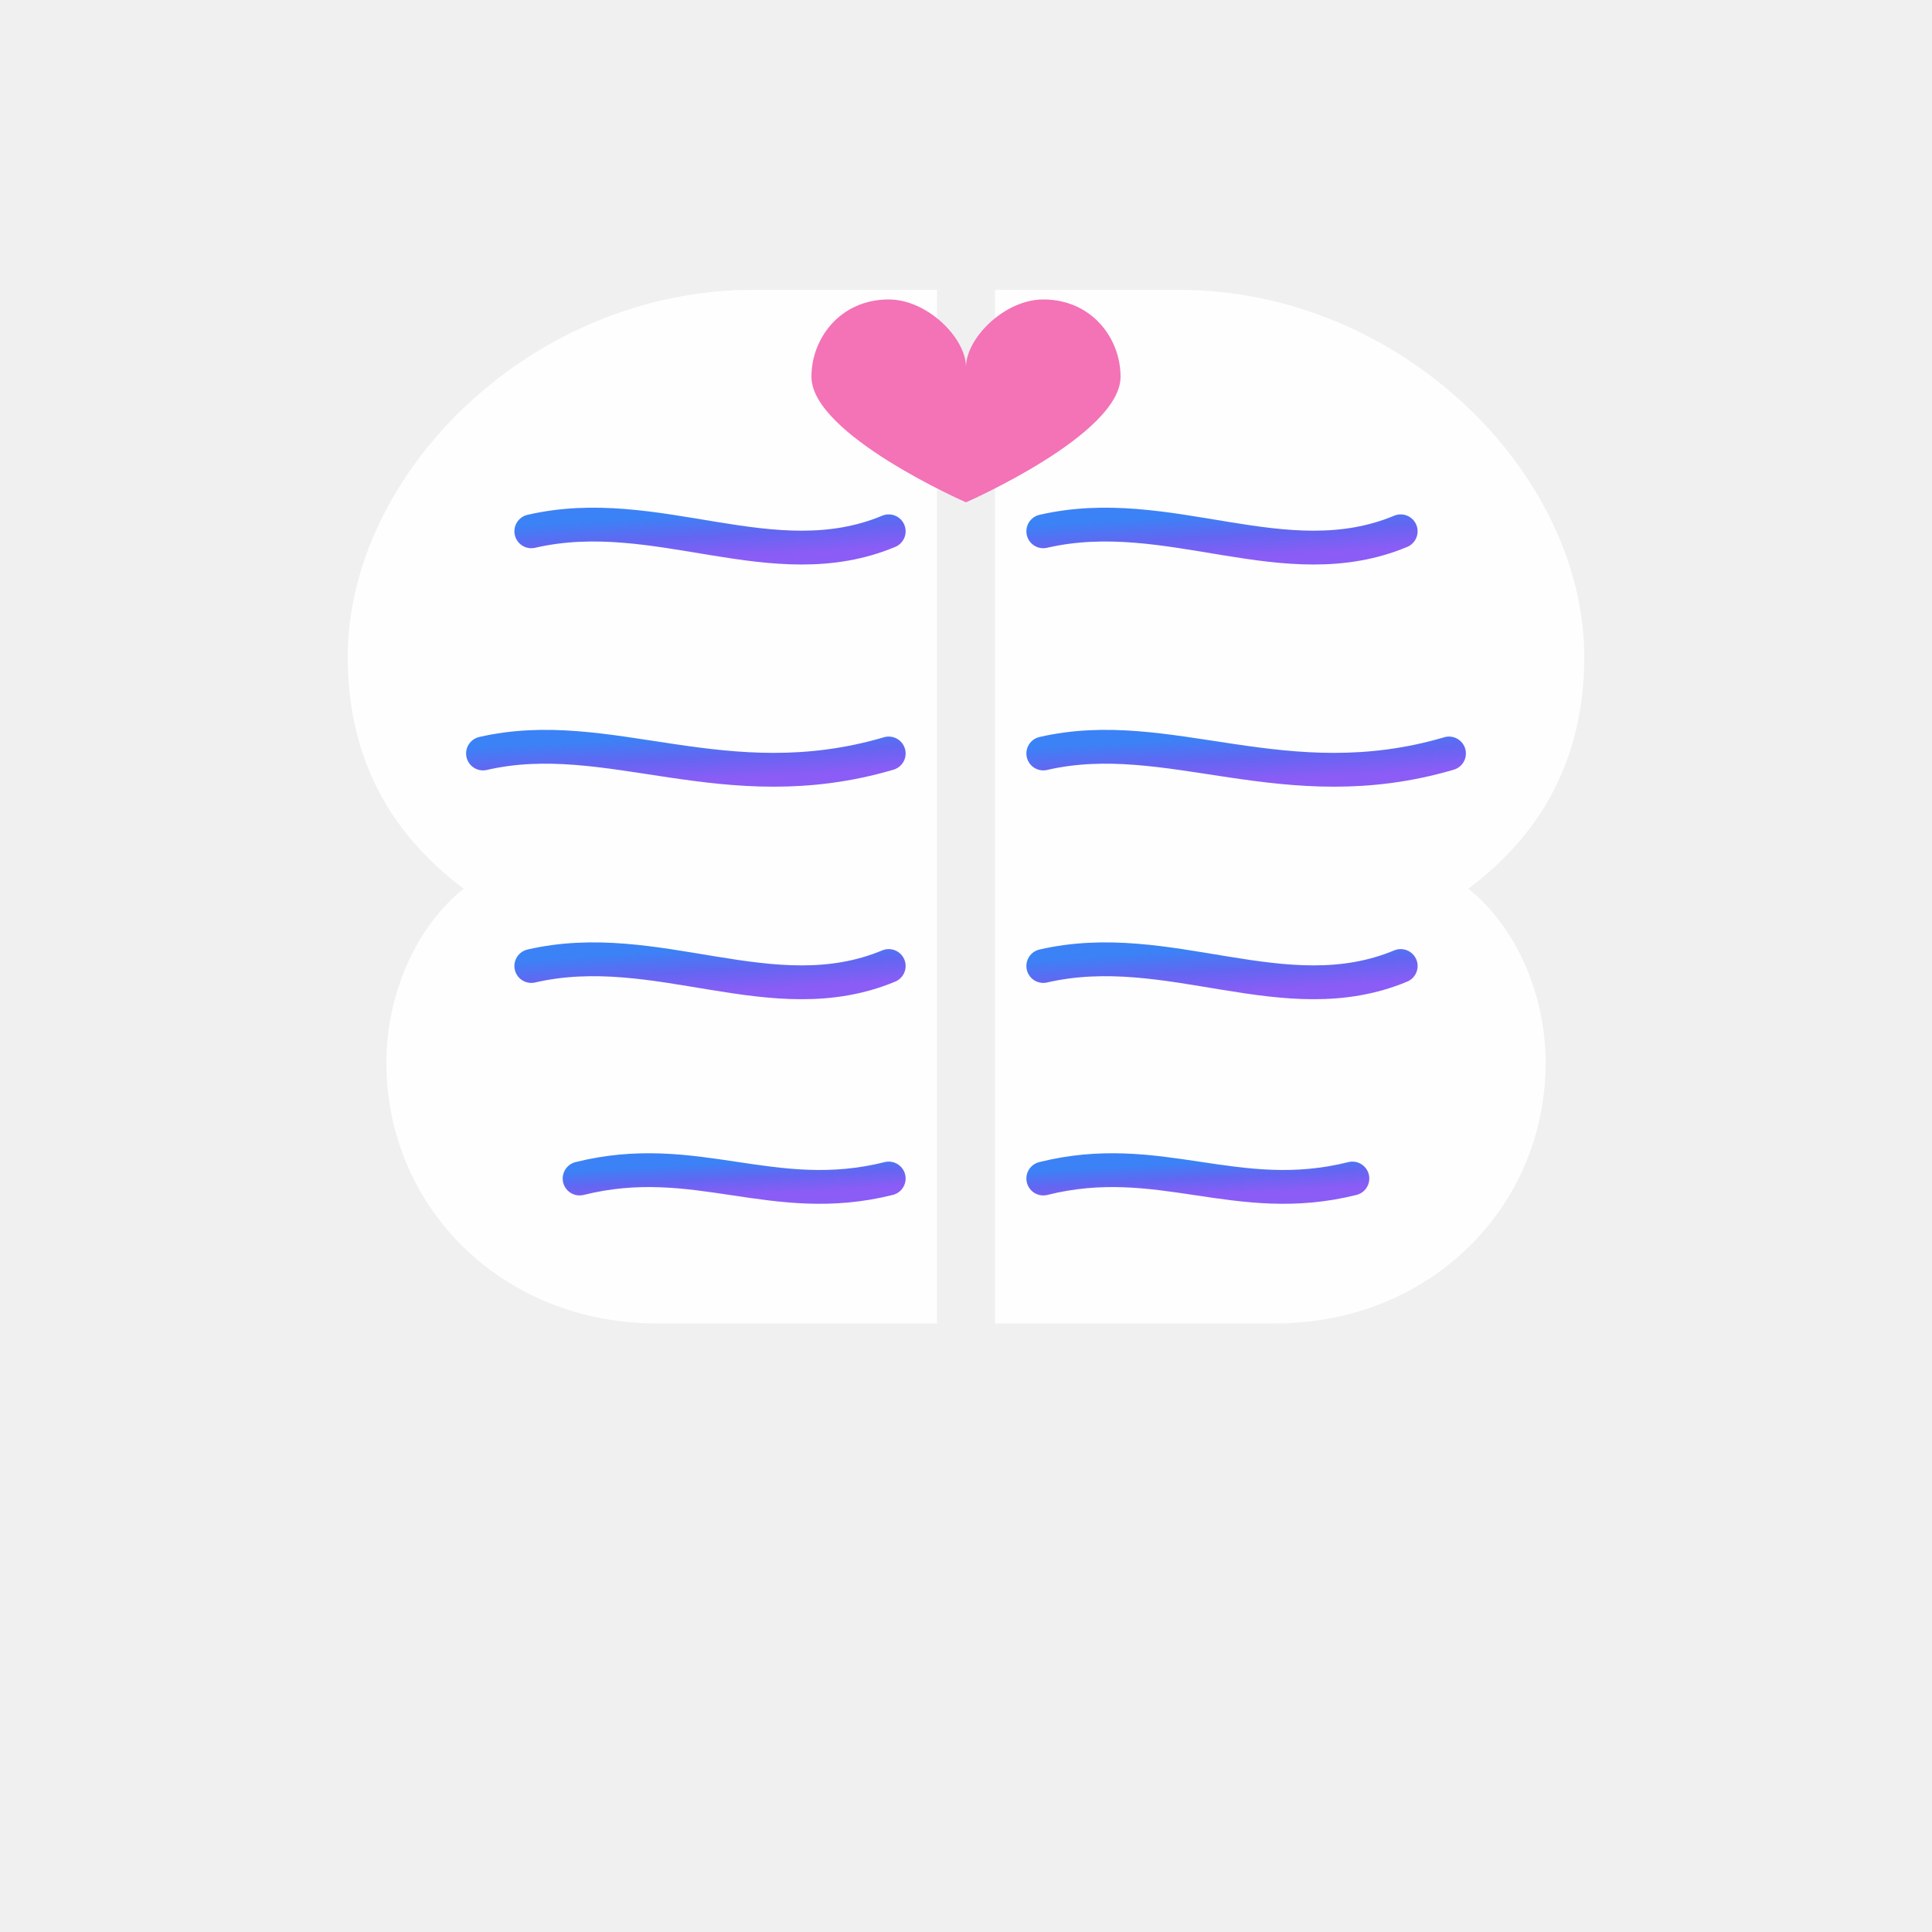
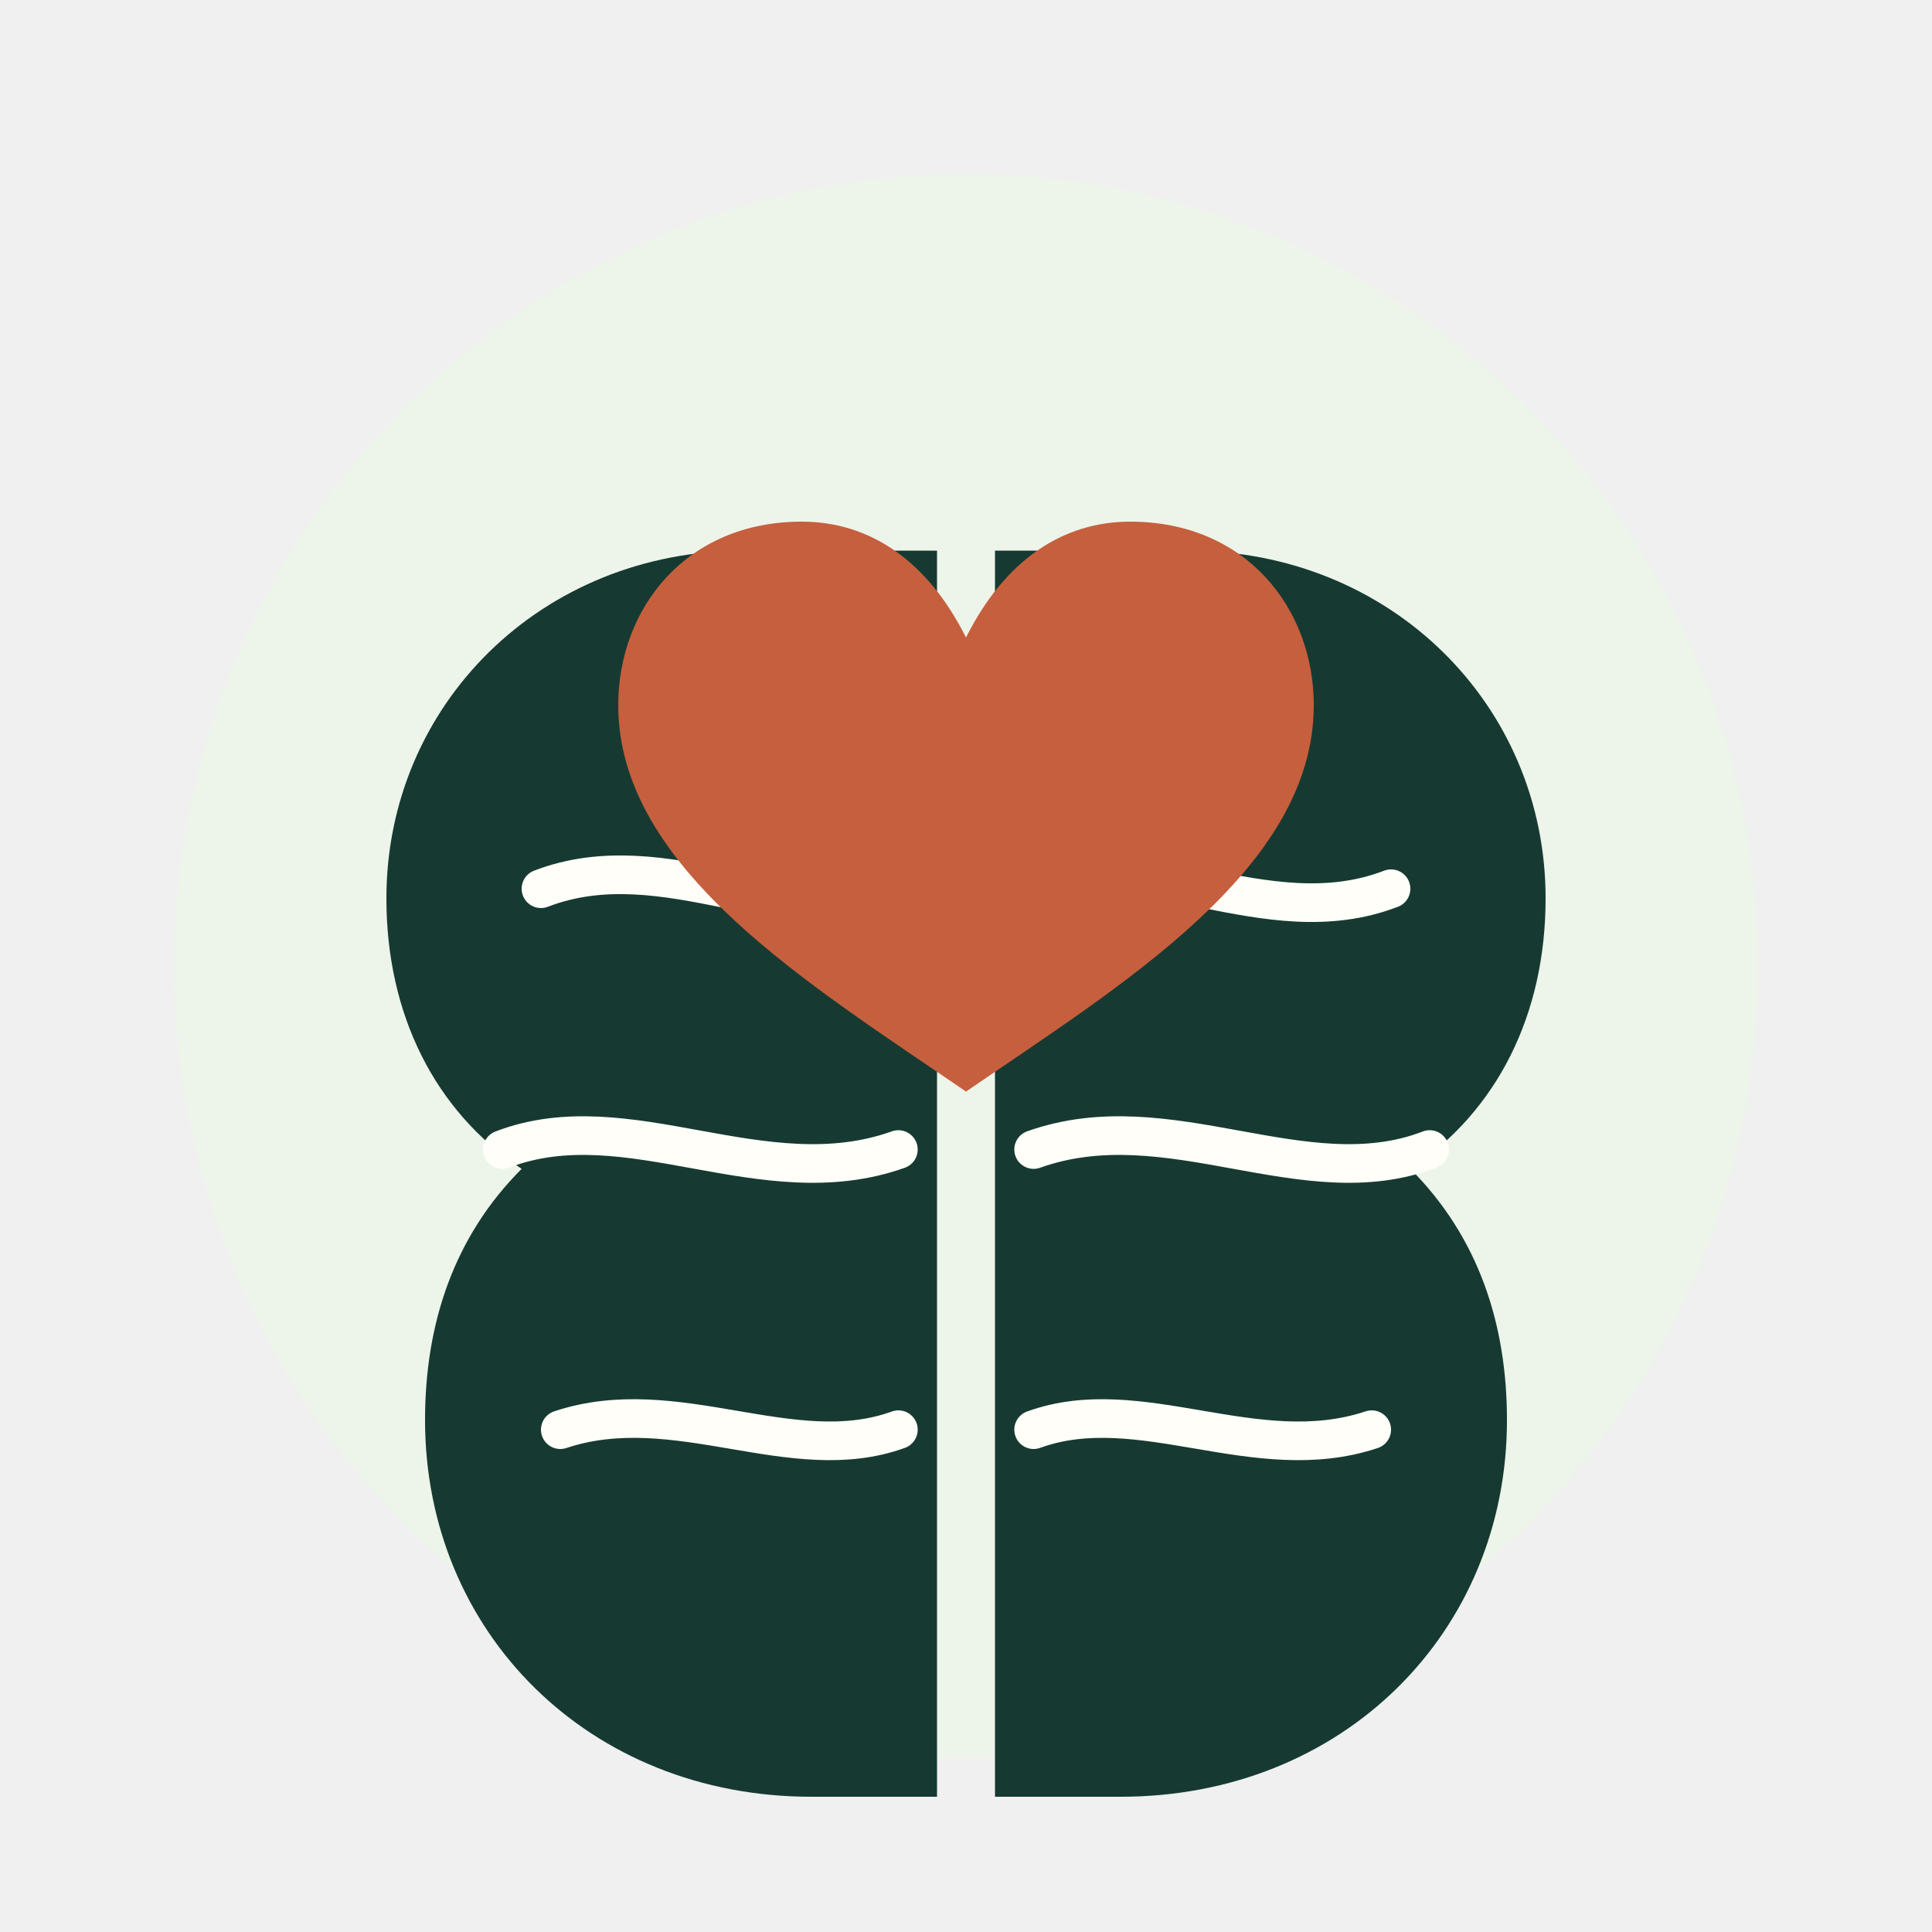
- <svg xmlns="http://www.w3.org/2000/svg" width="200" height="200">
-   <defs>
-     <linearGradient id="bg" x1="0%" y1="0%" x2="100%" y2="100%">
-       <stop offset="0%" style="stop-color:#3b82f6" />
-       <stop offset="50%" style="stop-color:#6366f1" />
-       <stop offset="100%" style="stop-color:#8b5cf6" />
-     </linearGradient>
-   </defs>
-   <path d="M 78 30 C 55 30, 36 49, 36 68 C 36 78, 40 86, 48 92 C 43 96, 40 103, 40 110 C 40 125, 52 137, 68 137 L 97 137 L 97 30 C 88 30, 83 30, 78 30 Z" fill="white" opacity="0.95" />
-   <path d="M 122 30 C 145 30, 164 49, 164 68 C 164 78, 160 86, 152 92 C 157 96, 160 103, 160 110 C 160 125, 148 137, 132 137 L 103 137 L 103 30 C 112 30, 117 30, 122 30 Z" fill="white" opacity="0.95" />
-   <path d="M 55 55 C 68 52, 80 60, 92 55" stroke="url(#bg)" stroke-width="3.5" fill="none" stroke-linecap="round" />
-   <path d="M 50 78 C 63 75, 75 83, 92 78" stroke="url(#bg)" stroke-width="3.5" fill="none" stroke-linecap="round" />
-   <path d="M 55 100 C 68 97, 80 105, 92 100" stroke="url(#bg)" stroke-width="3.5" fill="none" stroke-linecap="round" />
-   <path d="M 60 122 C 72 119, 80 125, 92 122" stroke="url(#bg)" stroke-width="3.5" fill="none" stroke-linecap="round" />
-   <path d="M 108 55 C 121 52, 133 60, 145 55" stroke="url(#bg)" stroke-width="3.5" fill="none" stroke-linecap="round" />
-   <path d="M 108 78 C 121 75, 133 83, 150 78" stroke="url(#bg)" stroke-width="3.5" fill="none" stroke-linecap="round" />
-   <path d="M 108 100 C 121 97, 133 105, 145 100" stroke="url(#bg)" stroke-width="3.5" fill="none" stroke-linecap="round" />
-   <path d="M 108 122 C 120 119, 128 125, 140 122" stroke="url(#bg)" stroke-width="3.5" fill="none" stroke-linecap="round" />
-   <path d="M 100 38 C 100 35, 96 31, 92 31 C 87 31, 84 35, 84 39 C 84 45, 100 52, 100 52 C 100 52, 116 45, 116 39 C 116 35, 113 31, 108 31 C 104 31, 100 35, 100 38 Z" fill="#f472b6" />
+ <svg xmlns="http://www.w3.org/2000/svg" width="200" height="200" viewBox="0 0 200 200">
+   <circle cx="100" cy="100" r="82" fill="#edf4ea" />
+   <path d="M77 57c-21 0-37 16-37 36 0 12 5 22 14 28-7 7-10 16-10 26 0 22 17 39 40 39h13V57H77Z" fill="#163a32" />
+   <path d="M123 57c21 0 37 16 37 36 0 12-5 22-14 28 7 7 10 16 10 26 0 22-17 39-40 39h-13V57h20Z" fill="#163a32" />
+   <path d="M56 92c13-5 26 5 37 0M52 119c13-5 27 5 41 0M58 148c12-4 24 4 35 0M107 92c11-5 24 5 37 0M107 119c14-5 28 5 41 0M107 148c11-4 23 4 35 0" fill="none" stroke="#fffef8" stroke-width="4" stroke-linecap="round" />
+   <path d="M100 66c-4-8-10-12-17-12-12 0-19 9-19 19 0 17 20 29 36 40 16-11 36-23 36-40 0-10-7-19-19-19-7 0-13 4-17 12Z" fill="#c65f3d" />
</svg>
